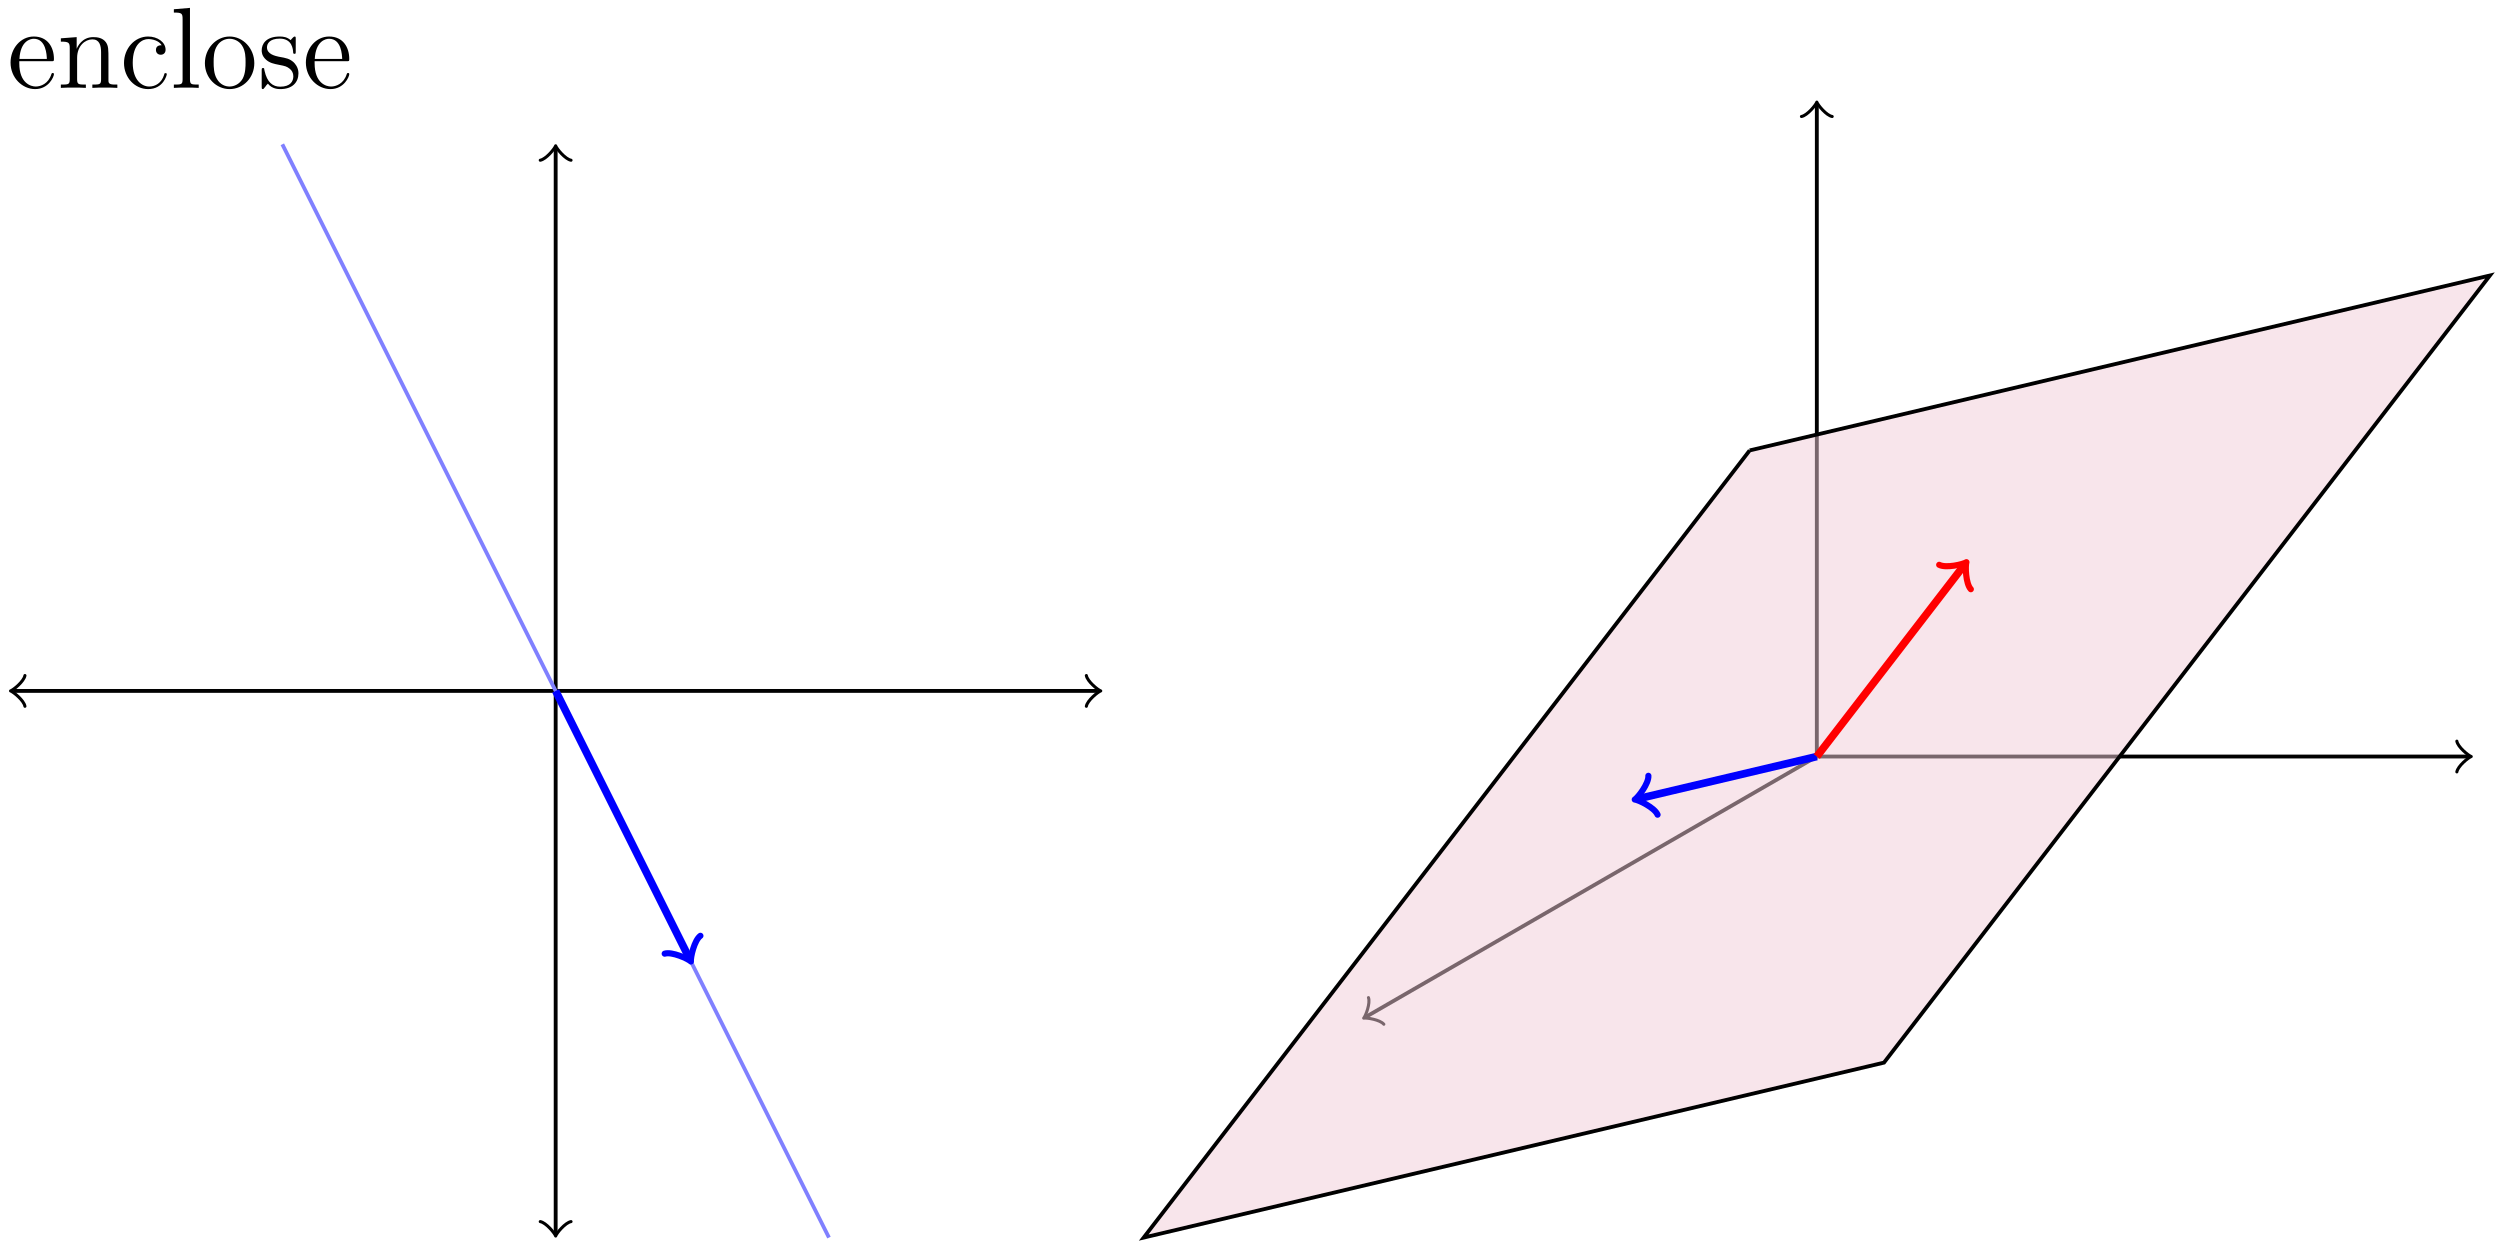
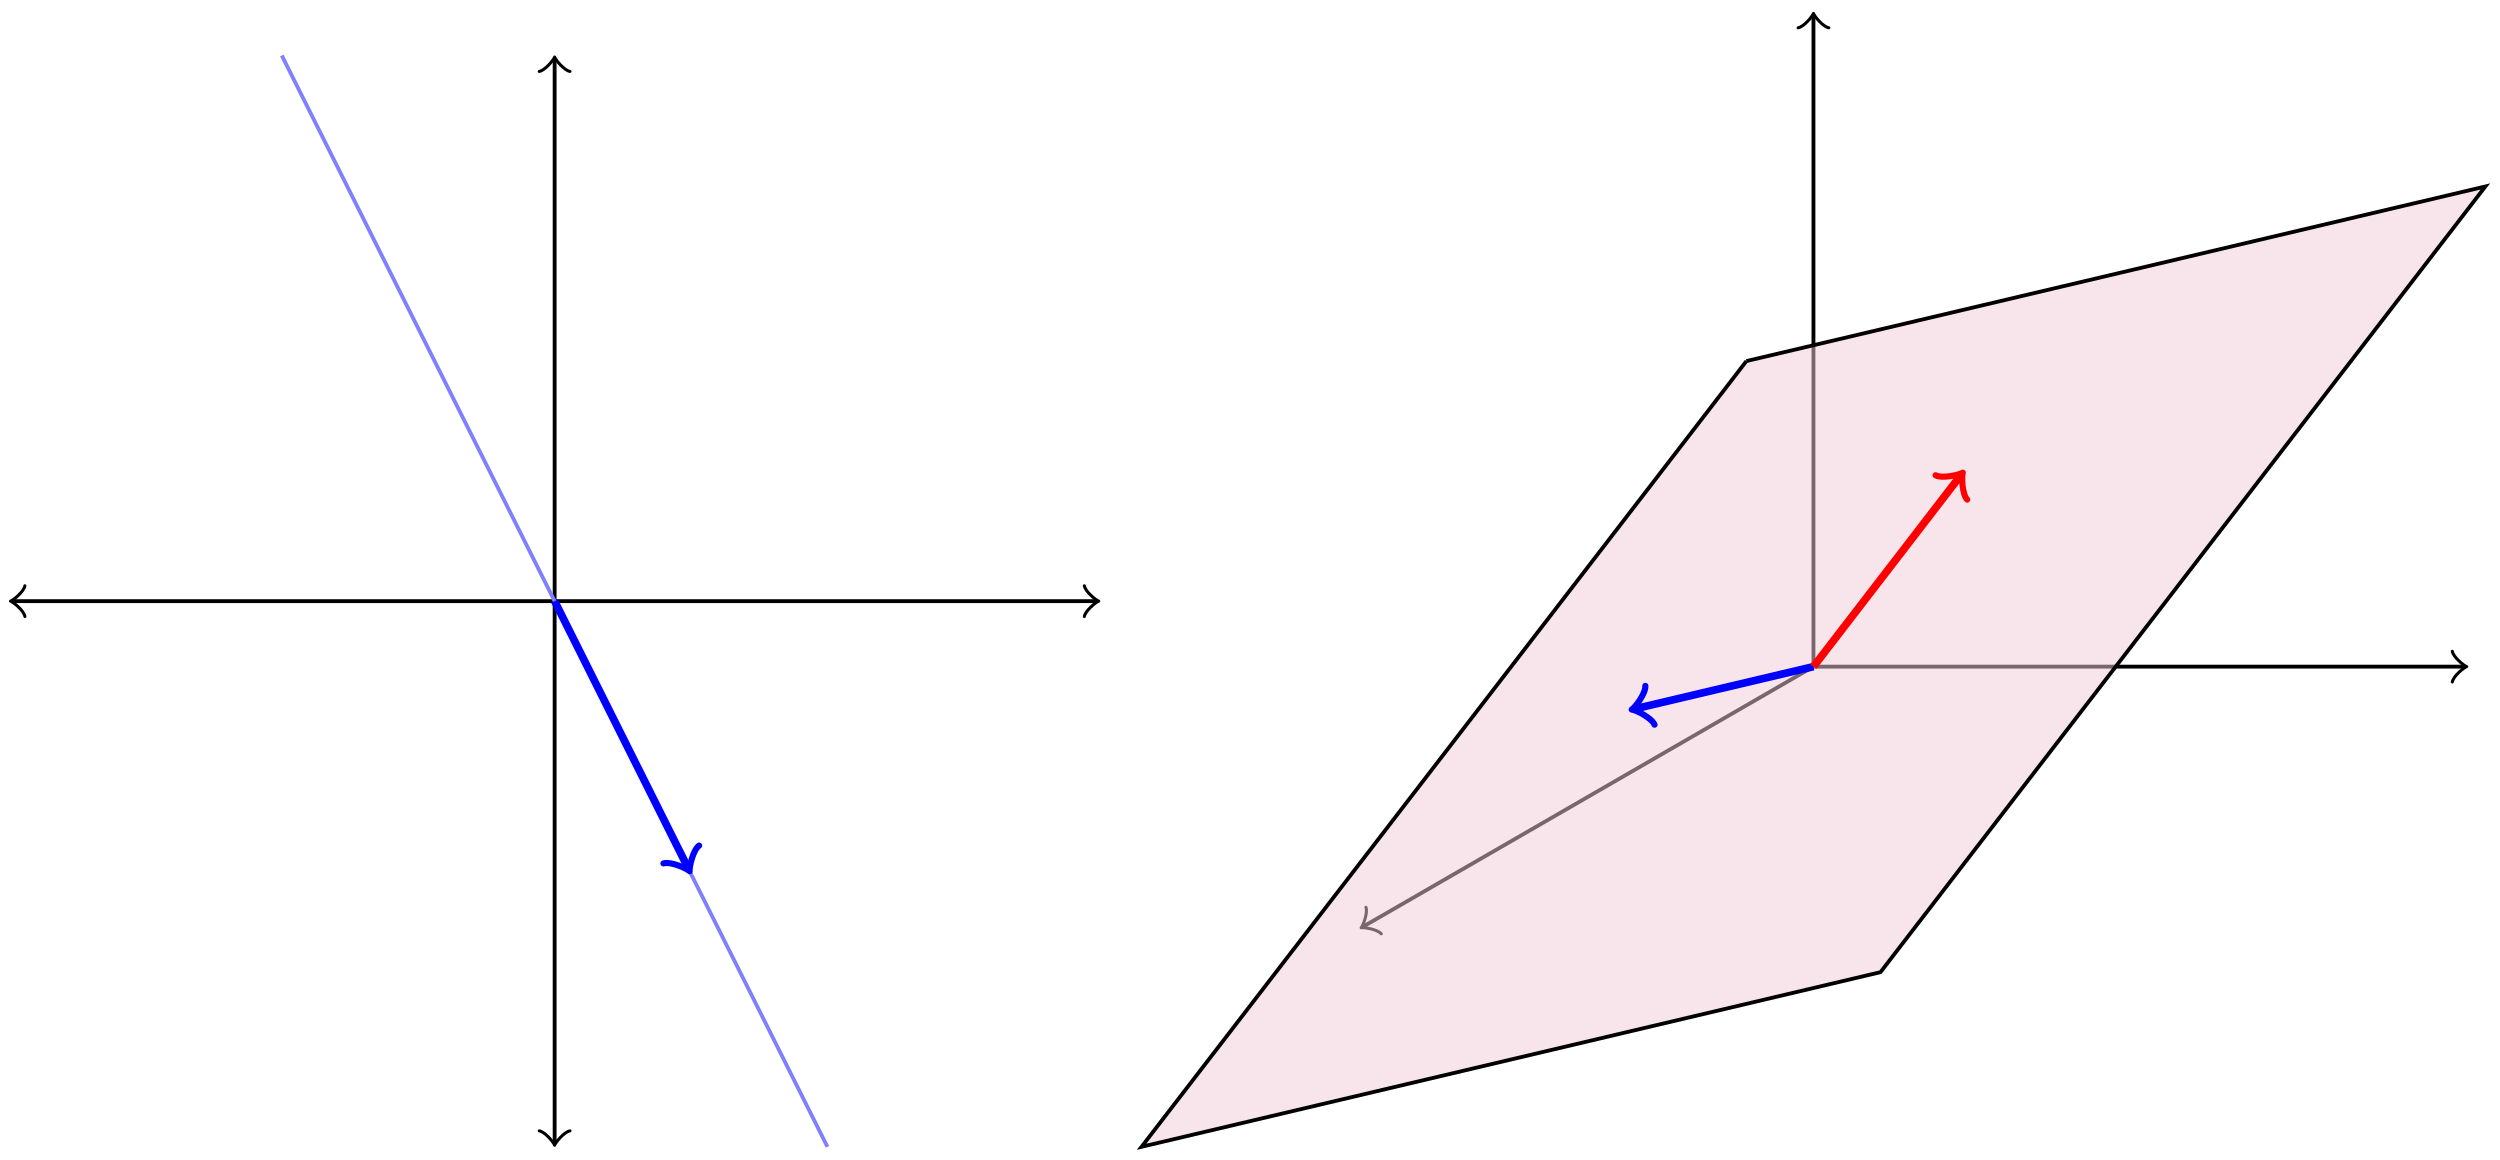
- <svg xmlns="http://www.w3.org/2000/svg" xmlns:xlink="http://www.w3.org/1999/xlink" width="259.28pt" height="129.68pt" viewBox="0 0 259.28 129.68" version="1.1">
+ <svg xmlns="http://www.w3.org/2000/svg" width="259.76pt" height="120.488pt" viewBox="0 0 259.76 120.488" version="1.1">
  <defs>
-     <g>
-       <symbol overflow="visible" id="glyph0-0">
-         <path style="stroke:none;" d="" />
-       </symbol>
-       <symbol overflow="visible" id="glyph0-1">
-         <path style="stroke:none;" d="M 4.859 -1.422 C 4.859 -1.5 4.812 -1.547 4.734 -1.547 C 4.641 -1.547 4.609 -1.484 4.594 -1.422 C 4.281 -0.422 3.484 -0.141 2.969 -0.141 C 2.469 -0.141 1.266 -0.484 1.266 -2.547 L 1.266 -2.766 L 4.578 -2.766 C 4.844 -2.766 4.859 -2.766 4.859 -3 C 4.859 -4.203 4.219 -5.328 2.766 -5.328 C 1.406 -5.328 0.359 -4.094 0.359 -2.625 C 0.359 -1.047 1.578 0.125 2.906 0.125 C 4.328 0.125 4.859 -1.172 4.859 -1.422 Z M 4.125 -3 L 1.281 -3 C 1.375 -4.875 2.422 -5.094 2.766 -5.094 C 4.047 -5.094 4.109 -3.406 4.125 -3 Z M 4.125 -3 " />
-       </symbol>
-       <symbol overflow="visible" id="glyph0-2">
-         <path style="stroke:none;" d="M 6.234 0 L 6.234 -0.344 C 5.625 -0.344 5.328 -0.344 5.312 -0.703 L 5.312 -2.906 C 5.312 -4.016 5.312 -4.344 5.047 -4.734 C 4.703 -5.203 4.141 -5.266 3.734 -5.266 C 2.562 -5.266 2.109 -4.281 2.016 -4.047 L 2.016 -5.266 L 0.375 -5.141 L 0.375 -4.797 C 1.188 -4.797 1.297 -4.703 1.297 -4.125 L 1.297 -0.891 C 1.297 -0.344 1.156 -0.344 0.375 -0.344 L 0.375 0 C 0.688 -0.031 1.344 -0.031 1.672 -0.031 C 2.016 -0.031 2.672 -0.031 2.969 0 L 2.969 -0.344 C 2.219 -0.344 2.062 -0.344 2.062 -0.891 L 2.062 -3.109 C 2.062 -4.359 2.891 -5.031 3.641 -5.031 C 4.375 -5.031 4.547 -4.422 4.547 -3.688 L 4.547 -0.891 C 4.547 -0.344 4.406 -0.344 3.641 -0.344 L 3.641 0 C 3.938 -0.031 4.594 -0.031 4.922 -0.031 C 5.266 -0.031 5.922 -0.031 6.234 0 Z M 6.234 0 " />
-       </symbol>
-       <symbol overflow="visible" id="glyph0-3">
-         <path style="stroke:none;" d="M 4.859 -1.422 C 4.859 -1.531 4.766 -1.531 4.734 -1.531 C 4.625 -1.531 4.609 -1.5 4.578 -1.344 C 4.312 -0.5 3.672 -0.141 3.031 -0.141 C 2.297 -0.141 1.328 -0.781 1.328 -2.594 C 1.328 -4.578 2.344 -5.062 2.938 -5.062 C 3.391 -5.062 4.047 -4.891 4.328 -4.422 C 4.188 -4.422 3.734 -4.422 3.734 -3.938 C 3.734 -3.641 3.938 -3.438 4.234 -3.438 C 4.5 -3.438 4.734 -3.609 4.734 -3.953 C 4.734 -4.75 3.891 -5.328 2.922 -5.328 C 1.531 -5.328 0.422 -4.094 0.422 -2.578 C 0.422 -1.047 1.562 0.125 2.922 0.125 C 4.5 0.125 4.859 -1.312 4.859 -1.422 Z M 4.859 -1.422 " />
-       </symbol>
-       <symbol overflow="visible" id="glyph0-4">
-         <path style="stroke:none;" d="M 2.969 0 L 2.969 -0.344 C 2.203 -0.344 2.062 -0.344 2.062 -0.891 L 2.062 -8.297 L 0.391 -8.156 L 0.391 -7.812 C 1.203 -7.812 1.297 -7.734 1.297 -7.141 L 1.297 -0.891 C 1.297 -0.344 1.172 -0.344 0.391 -0.344 L 0.391 0 C 0.734 -0.031 1.312 -0.031 1.672 -0.031 C 2.031 -0.031 2.625 -0.031 2.969 0 Z M 2.969 0 " />
-       </symbol>
-       <symbol overflow="visible" id="glyph0-5">
-         <path style="stroke:none;" d="M 5.484 -2.562 C 5.484 -4.094 4.312 -5.328 2.922 -5.328 C 1.5 -5.328 0.359 -4.062 0.359 -2.562 C 0.359 -1.031 1.547 0.125 2.922 0.125 C 4.328 0.125 5.484 -1.047 5.484 -2.562 Z M 4.578 -2.672 C 4.578 -2.25 4.578 -1.5 4.266 -0.938 C 3.938 -0.375 3.375 -0.141 2.922 -0.141 C 2.484 -0.141 1.953 -0.328 1.609 -0.922 C 1.281 -1.453 1.266 -2.156 1.266 -2.672 C 1.266 -3.125 1.266 -3.844 1.641 -4.391 C 1.969 -4.906 2.5 -5.094 2.922 -5.094 C 3.375 -5.094 3.891 -4.875 4.203 -4.406 C 4.578 -3.859 4.578 -3.109 4.578 -2.672 Z M 4.578 -2.672 " />
-       </symbol>
-       <symbol overflow="visible" id="glyph0-6">
-         <path style="stroke:none;" d="M 4.203 -1.516 C 4.203 -2.156 3.812 -2.547 3.703 -2.656 C 3.281 -3.031 2.953 -3.094 2.156 -3.234 C 1.812 -3.312 0.938 -3.484 0.938 -4.203 C 0.938 -4.562 1.188 -5.109 2.266 -5.109 C 3.562 -5.109 3.641 -4 3.656 -3.641 C 3.672 -3.531 3.75 -3.531 3.797 -3.531 C 3.922 -3.531 3.922 -3.594 3.922 -3.812 L 3.922 -5.062 C 3.922 -5.266 3.922 -5.328 3.797 -5.328 C 3.703 -5.328 3.484 -5.062 3.391 -4.953 C 3.031 -5.266 2.656 -5.328 2.266 -5.328 C 0.828 -5.328 0.391 -4.547 0.391 -3.891 C 0.391 -3.75 0.391 -3.328 0.844 -2.922 C 1.234 -2.578 1.641 -2.5 2.188 -2.391 C 2.844 -2.266 3 -2.219 3.297 -1.984 C 3.516 -1.812 3.672 -1.547 3.672 -1.203 C 3.672 -0.688 3.375 -0.125 2.312 -0.125 C 1.531 -0.125 0.953 -0.578 0.688 -1.766 C 0.641 -1.984 0.641 -2.016 0.641 -2.016 C 0.609 -2.062 0.562 -2.062 0.531 -2.062 C 0.391 -2.062 0.391 -2 0.391 -1.781 L 0.391 -0.156 C 0.391 0.062 0.391 0.125 0.516 0.125 C 0.578 0.125 0.578 0.109 0.781 -0.141 C 0.844 -0.234 0.844 -0.25 1.031 -0.438 C 1.484 0.125 2.125 0.125 2.328 0.125 C 3.578 0.125 4.203 -0.578 4.203 -1.516 Z M 4.203 -1.516 " />
-       </symbol>
-     </g>
    <clipPath id="clip1">
-       <path d="M 23 9 L 92 9 L 92 129.68 L 23 129.68 Z M 23 9 " />
+       <path d="M 23 0 L 92 0 L 92 120.488 L 23 120.488 Z M 23 0 " />
    </clipPath>
    <clipPath id="clip2">
-       <path d="M 112 22 L 259.281 22 L 259.281 129.68 L 112 129.68 Z M 112 22 " />
+       <path d="M 112 13 L 259.762 13 L 259.762 120.488 L 112 120.488 Z M 112 13 " />
    </clipPath>
  </defs>
  <g id="surface1">
-     <g style="fill:rgb(0%,0%,0%);fill-opacity:1;">
-       <use xlink:href="#glyph0-1" x="0.735" y="9.115" />
-       <use xlink:href="#glyph0-2" x="5.936" y="9.115" />
-       <use xlink:href="#glyph0-3" x="12.439" y="9.115" />
-       <use xlink:href="#glyph0-4" x="17.64" y="9.115" />
-       <use xlink:href="#glyph0-5" x="20.891" y="9.115" />
-       <use xlink:href="#glyph0-6" x="26.75" y="9.115" />
-       <use xlink:href="#glyph0-1" x="31.364" y="9.115" />
+     <path style="fill:none;stroke-width:0.399;stroke-linecap:butt;stroke-linejoin:miter;stroke:rgb(0%,0%,0%);stroke-opacity:1;stroke-miterlimit:10;" d="M -56.236 -0 L 56.236 -0 " transform="matrix(1,0,0,-1,57.627,62.46089)" />
+     <path style="fill:none;stroke-width:0.319;stroke-linecap:round;stroke-linejoin:round;stroke:rgb(0%,0%,0%);stroke-opacity:1;stroke-miterlimit:10;" d="M -1.194 1.594 C -1.097 0.996 0.001 0.098 0.298 0 C 0.001 -0.102 -1.097 -0.996 -1.194 -1.594 " transform="matrix(-1,0,0,1,1.39166,62.46089)" />
+     <path style="fill:none;stroke-width:0.319;stroke-linecap:round;stroke-linejoin:round;stroke:rgb(0%,0%,0%);stroke-opacity:1;stroke-miterlimit:10;" d="M -1.194 1.594 C -1.097 0.996 0.001 0.102 0.298 -0 C 0.001 -0.098 -1.097 -0.996 -1.194 -1.594 " transform="matrix(1,0,0,-1,113.8623,62.46089)" />
+     <path style="fill:none;stroke-width:0.399;stroke-linecap:butt;stroke-linejoin:miter;stroke:rgb(0%,0%,0%);stroke-opacity:1;stroke-miterlimit:10;" d="M 0.002 -56.234 L 0.002 56.234 " transform="matrix(1,0,0,-1,57.627,62.46089)" />
+     <path style="fill:none;stroke-width:0.319;stroke-linecap:round;stroke-linejoin:round;stroke:rgb(0%,0%,0%);stroke-opacity:1;stroke-miterlimit:10;" d="M -1.196 1.596 C -1.095 0.998 -0.001 0.1 0.3 0.002 C -0.001 -0.1 -1.095 -0.998 -1.196 -1.596 " transform="matrix(0,1,1,0,57.627,118.6962)" />
+     <path style="fill:none;stroke-width:0.319;stroke-linecap:round;stroke-linejoin:round;stroke:rgb(0%,0%,0%);stroke-opacity:1;stroke-miterlimit:10;" d="M -1.196 1.596 C -1.095 0.998 -0.001 0.1 0.3 -0.002 C -0.001 -0.1 -1.095 -0.998 -1.196 -1.596 " transform="matrix(0,-1,-1,0,57.627,6.22555)" />
+     <g clip-path="url(#clip1)" clip-rule="nonzero">
+       <path style="fill:none;stroke-width:0.399;stroke-linecap:butt;stroke-linejoin:miter;stroke:rgb(50%,50%,100%);stroke-opacity:1;stroke-miterlimit:10;" d="M 28.346 -56.695 L -28.346 56.695 " transform="matrix(1,0,0,-1,57.627,62.46089)" />
    </g>
-     <path style="fill:none;stroke-width:0.399;stroke-linecap:butt;stroke-linejoin:miter;stroke:rgb(0%,0%,0%);stroke-opacity:1;stroke-miterlimit:10;" d="M -56.236 0.001 L 56.236 0.001 " transform="matrix(1,0,0,-1,57.627,71.657)" />
-     <path style="fill:none;stroke-width:0.319;stroke-linecap:round;stroke-linejoin:round;stroke:rgb(0%,0%,0%);stroke-opacity:1;stroke-miterlimit:10;" d="M -1.194 1.593 C -1.097 0.995 0.001 0.101 0.298 -0.001 C 0.001 -0.098 -1.097 -0.997 -1.194 -1.595 " transform="matrix(-1,0,0,1,1.39166,71.657)" />
-     <path style="fill:none;stroke-width:0.319;stroke-linecap:round;stroke-linejoin:round;stroke:rgb(0%,0%,0%);stroke-opacity:1;stroke-miterlimit:10;" d="M -1.194 1.595 C -1.097 0.997 0.001 0.098 0.298 0.001 C 0.001 -0.101 -1.097 -0.995 -1.194 -1.593 " transform="matrix(1,0,0,-1,113.8623,71.657)" />
-     <path style="fill:none;stroke-width:0.399;stroke-linecap:butt;stroke-linejoin:miter;stroke:rgb(0%,0%,0%);stroke-opacity:1;stroke-miterlimit:10;" d="M 0.002 -56.234 L 0.002 56.235 " transform="matrix(1,0,0,-1,57.627,71.657)" />
-     <path style="fill:none;stroke-width:0.319;stroke-linecap:round;stroke-linejoin:round;stroke:rgb(0%,0%,0%);stroke-opacity:1;stroke-miterlimit:10;" d="M -1.197 1.596 C -1.095 0.998 -0.002 0.1 0.299 0.002 C -0.002 -0.1 -1.095 -0.998 -1.197 -1.596 " transform="matrix(0,1,1,0,57.627,127.8923)" />
-     <path style="fill:none;stroke-width:0.319;stroke-linecap:round;stroke-linejoin:round;stroke:rgb(0%,0%,0%);stroke-opacity:1;stroke-miterlimit:10;" d="M -1.196 1.596 C -1.094 0.998 -0 0.1 0.301 -0.002 C -0 -0.1 -1.094 -0.998 -1.196 -1.596 " transform="matrix(0,-1,-1,0,57.627,15.42166)" />
-     <g clip-path="url(#clip1)" clip-rule="nonzero">
-       <path style="fill:none;stroke-width:0.399;stroke-linecap:butt;stroke-linejoin:miter;stroke:rgb(50%,50%,100%);stroke-opacity:1;stroke-miterlimit:10;" d="M 28.346 -56.695 L -28.346 56.692 " transform="matrix(1,0,0,-1,57.627,71.657)" />
+     <path style="fill:none;stroke-width:0.797;stroke-linecap:butt;stroke-linejoin:miter;stroke:rgb(0%,0%,100%);stroke-opacity:1;stroke-miterlimit:10;" d="M 0.002 -0 L 13.857 -27.715 " transform="matrix(1,0,0,-1,57.627,62.46089)" />
+     <path style="fill:none;stroke-width:0.638;stroke-linecap:round;stroke-linejoin:round;stroke:rgb(0%,0%,100%);stroke-opacity:1;stroke-miterlimit:10;" d="M -1.554 2.07 C -1.427 1.294 0.001 0.131 0.389 -0.002 C 0.001 -0.131 -1.425 -1.296 -1.554 -2.07 " transform="matrix(0.44717,0.89438,0.89438,-0.44717,71.48407,90.17503)" />
+     <path style="fill:none;stroke-width:0.399;stroke-linecap:butt;stroke-linejoin:miter;stroke:rgb(0%,0%,0%);stroke-opacity:1;stroke-miterlimit:10;" d="M -0 -0.001 L -46.739 -26.985 " transform="matrix(1,0,0,-1,188.426,69.26489)" />
+     <path style="fill:none;stroke-width:0.319;stroke-linecap:round;stroke-linejoin:round;stroke:rgb(0%,0%,0%);stroke-opacity:1;stroke-miterlimit:10;" d="M -1.194 1.593 C -1.097 0.996 0.001 0.1 0.3 0 C -0.002 -0.101 -1.097 -0.997 -1.194 -1.595 " transform="matrix(-0.86601,0.49998,0.49998,0.86601,141.6891,96.24835)" />
+     <path style="fill:none;stroke-width:0.399;stroke-linecap:butt;stroke-linejoin:miter;stroke:rgb(0%,0%,0%);stroke-opacity:1;stroke-miterlimit:10;" d="M -0 -0.001 L 67.574 -0.001 " transform="matrix(1,0,0,-1,188.426,69.26489)" />
+     <path style="fill:none;stroke-width:0.319;stroke-linecap:round;stroke-linejoin:round;stroke:rgb(0%,0%,0%);stroke-opacity:1;stroke-miterlimit:10;" d="M -1.194 1.593 C -1.097 0.995 0.001 0.101 0.298 -0.001 C 0.001 -0.098 -1.097 -0.997 -1.194 -1.594 " transform="matrix(1,0,0,-1,255.999,69.26489)" />
+     <path style="fill:none;stroke-width:0.399;stroke-linecap:butt;stroke-linejoin:miter;stroke:rgb(0%,0%,0%);stroke-opacity:1;stroke-miterlimit:10;" d="M -0 -0.001 L -0 67.573 " transform="matrix(1,0,0,-1,188.426,69.26489)" />
+     <path style="fill:none;stroke-width:0.319;stroke-linecap:round;stroke-linejoin:round;stroke:rgb(0%,0%,0%);stroke-opacity:1;stroke-miterlimit:10;" d="M -1.195 1.594 C -1.097 0.996 0 0.098 0.297 0 C 0 -0.101 -1.097 -0.996 -1.195 -1.594 " transform="matrix(0,-1,-1,0,188.426,1.69188)" />
+     <path style=" stroke:none;fill-rule:nonzero;fill:rgb(95%,79.999%,84.999%);fill-opacity:0.5;" d="M 181.461 37.516 L 118.613 119.156 L 195.391 101.012 L 258.238 19.375 L 181.461 37.516 " />
+     <g clip-path="url(#clip2)" clip-rule="nonzero">
+       <path style="fill:none;stroke-width:0.399;stroke-linecap:butt;stroke-linejoin:miter;stroke:rgb(0%,0%,0%);stroke-opacity:1;stroke-miterlimit:10;" d="M -6.965 31.749 L -69.813 -49.891 L 6.965 -31.747 L 69.812 49.89 L -6.965 31.749 " transform="matrix(1,0,0,-1,188.426,69.26489)" />
    </g>
-     <path style="fill:none;stroke-width:0.797;stroke-linecap:butt;stroke-linejoin:miter;stroke:rgb(0%,0%,100%);stroke-opacity:1;stroke-miterlimit:10;" d="M 0.002 0.001 L 13.857 -27.714 " transform="matrix(1,0,0,-1,57.627,71.657)" />
-     <path style="fill:none;stroke-width:0.638;stroke-linecap:round;stroke-linejoin:round;stroke:rgb(0%,0%,100%);stroke-opacity:1;stroke-miterlimit:10;" d="M -1.555 2.071 C -1.424 1.293 0 0.131 0.388 -0.001 C 0 -0.131 -1.425 -1.296 -1.555 -2.07 " transform="matrix(0.44717,0.89438,0.89438,-0.44717,71.48407,99.37114)" />
-     <path style="fill:none;stroke-width:0.399;stroke-linecap:butt;stroke-linejoin:miter;stroke:rgb(0%,0%,0%);stroke-opacity:1;stroke-miterlimit:10;" d="M -0 0 L -46.739 -26.984 " transform="matrix(1,0,0,-1,188.426,78.461)" />
-     <path style="fill:none;stroke-width:0.319;stroke-linecap:round;stroke-linejoin:round;stroke:rgb(0%,0%,0%);stroke-opacity:1;stroke-miterlimit:10;" d="M -1.194 1.593 C -1.097 0.995 0.001 0.1 0.299 -0 C -0.001 -0.098 -1.096 -0.995 -1.195 -1.596 " transform="matrix(-0.86601,0.49998,0.49998,0.86601,141.6891,105.4445)" />
-     <path style="fill:none;stroke-width:0.399;stroke-linecap:butt;stroke-linejoin:miter;stroke:rgb(0%,0%,0%);stroke-opacity:1;stroke-miterlimit:10;" d="M -0 0 L 67.574 0 " transform="matrix(1,0,0,-1,188.426,78.461)" />
-     <path style="fill:none;stroke-width:0.319;stroke-linecap:round;stroke-linejoin:round;stroke:rgb(0%,0%,0%);stroke-opacity:1;stroke-miterlimit:10;" d="M -1.194 1.594 C -1.097 0.996 0.001 0.098 0.298 0 C 0.001 -0.102 -1.097 -0.996 -1.194 -1.594 " transform="matrix(1,0,0,-1,255.999,78.461)" />
-     <path style="fill:none;stroke-width:0.399;stroke-linecap:butt;stroke-linejoin:miter;stroke:rgb(0%,0%,0%);stroke-opacity:1;stroke-miterlimit:10;" d="M -0 0 L -0 67.574 " transform="matrix(1,0,0,-1,188.426,78.461)" />
-     <path style="fill:none;stroke-width:0.319;stroke-linecap:round;stroke-linejoin:round;stroke:rgb(0%,0%,0%);stroke-opacity:1;stroke-miterlimit:10;" d="M -1.194 1.594 C -1.096 0.996 0.001 0.098 0.298 0 C 0.001 -0.101 -1.096 -0.996 -1.194 -1.594 " transform="matrix(0,-1,-1,0,188.426,10.88799)" />
-     <path style=" stroke:none;fill-rule:nonzero;fill:rgb(95%,79.999%,84.999%);fill-opacity:0.5;" d="M 181.461 46.715 L 118.613 128.352 L 195.391 110.207 L 258.238 28.57 L 181.461 46.715 " />
-     <g clip-path="url(#clip2)" clip-rule="nonzero">
-       <path style="fill:none;stroke-width:0.399;stroke-linecap:butt;stroke-linejoin:miter;stroke:rgb(0%,0%,0%);stroke-opacity:1;stroke-miterlimit:10;" d="M -6.965 31.746 L -69.813 -49.891 L 6.965 -31.746 L 69.812 49.891 L -6.965 31.746 " transform="matrix(1,0,0,-1,188.426,78.461)" />
-     </g>
-     <path style="fill:none;stroke-width:0.797;stroke-linecap:butt;stroke-linejoin:miter;stroke:rgb(0%,0%,100%);stroke-opacity:1;stroke-miterlimit:10;" d="M -0 0 L -18.504 -4.371 " transform="matrix(1,0,0,-1,188.426,78.461)" />
-     <path style="fill:none;stroke-width:0.638;stroke-linecap:round;stroke-linejoin:round;stroke:rgb(0%,0%,100%);stroke-opacity:1;stroke-miterlimit:10;" d="M -1.555 2.072 C -1.426 1.294 0.001 0.13 0.387 -0.001 C -0 -0.13 -1.424 -1.295 -1.555 -2.071 " transform="matrix(-0.97314,0.22992,0.22992,0.97314,169.9202,82.83379)" />
-     <path style="fill:none;stroke-width:0.797;stroke-linecap:butt;stroke-linejoin:miter;stroke:rgb(100%,0%,0%);stroke-opacity:1;stroke-miterlimit:10;" d="M -0 0 L 15.281 19.848 " transform="matrix(1,0,0,-1,188.426,78.461)" />
-     <path style="fill:none;stroke-width:0.638;stroke-linecap:round;stroke-linejoin:round;stroke:rgb(100%,0%,0%);stroke-opacity:1;stroke-miterlimit:10;" d="M -1.552 2.072 C -1.422 1.295 0 0.132 0.387 0.001 C -0 -0.13 -1.425 -1.296 -1.556 -2.072 " transform="matrix(0.60995,-0.79237,-0.79237,-0.60995,203.7058,58.6121)" />
+     <path style="fill:none;stroke-width:0.797;stroke-linecap:butt;stroke-linejoin:miter;stroke:rgb(0%,0%,100%);stroke-opacity:1;stroke-miterlimit:10;" d="M -0 -0.001 L -18.504 -4.372 " transform="matrix(1,0,0,-1,188.426,69.26489)" />
+     <path style="fill:none;stroke-width:0.638;stroke-linecap:round;stroke-linejoin:round;stroke:rgb(0%,0%,100%);stroke-opacity:1;stroke-miterlimit:10;" d="M -1.555 2.072 C -1.426 1.295 0.001 0.131 0.388 -0 C -0 -0.129 -1.423 -1.294 -1.555 -2.07 " transform="matrix(-0.97314,0.22992,0.22992,0.97314,169.9202,73.63768)" />
+     <path style="fill:none;stroke-width:0.797;stroke-linecap:butt;stroke-linejoin:miter;stroke:rgb(100%,0%,0%);stroke-opacity:1;stroke-miterlimit:10;" d="M -0 -0.001 L 15.281 19.851 " transform="matrix(1,0,0,-1,188.426,69.26489)" />
+     <path style="fill:none;stroke-width:0.638;stroke-linecap:round;stroke-linejoin:round;stroke:rgb(100%,0%,0%);stroke-opacity:1;stroke-miterlimit:10;" d="M -1.553 2.072 C -1.423 1.294 -0 0.131 0.387 0 C -0.001 -0.13 -1.425 -1.296 -1.554 -2.07 " transform="matrix(0.60995,-0.79237,-0.79237,-0.60995,203.7058,49.41599)" />
  </g>
</svg>
